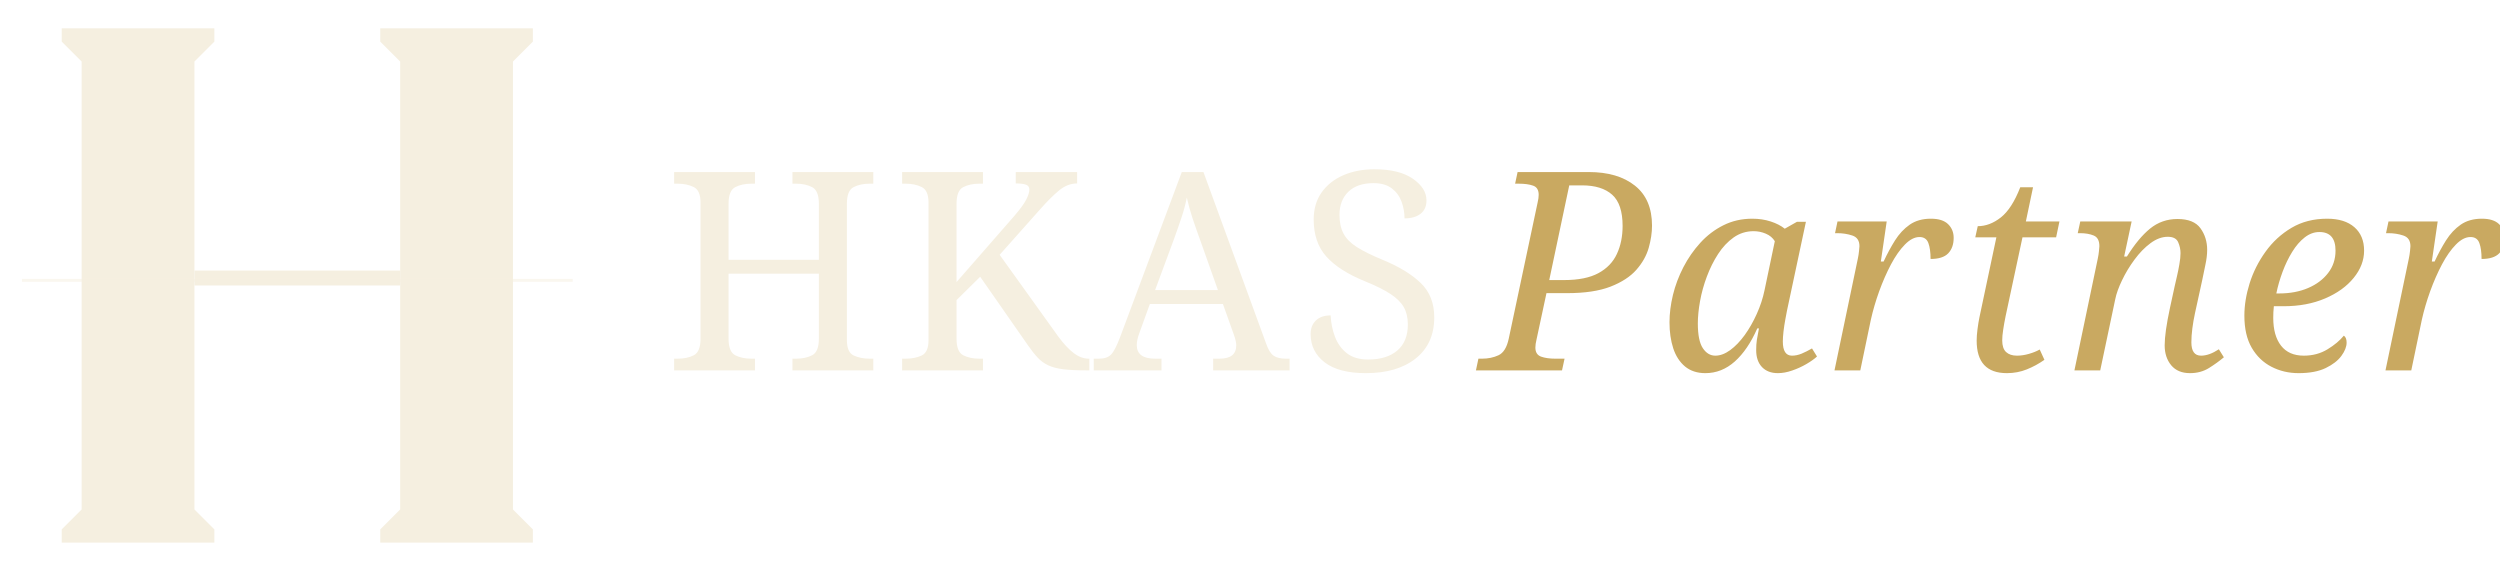
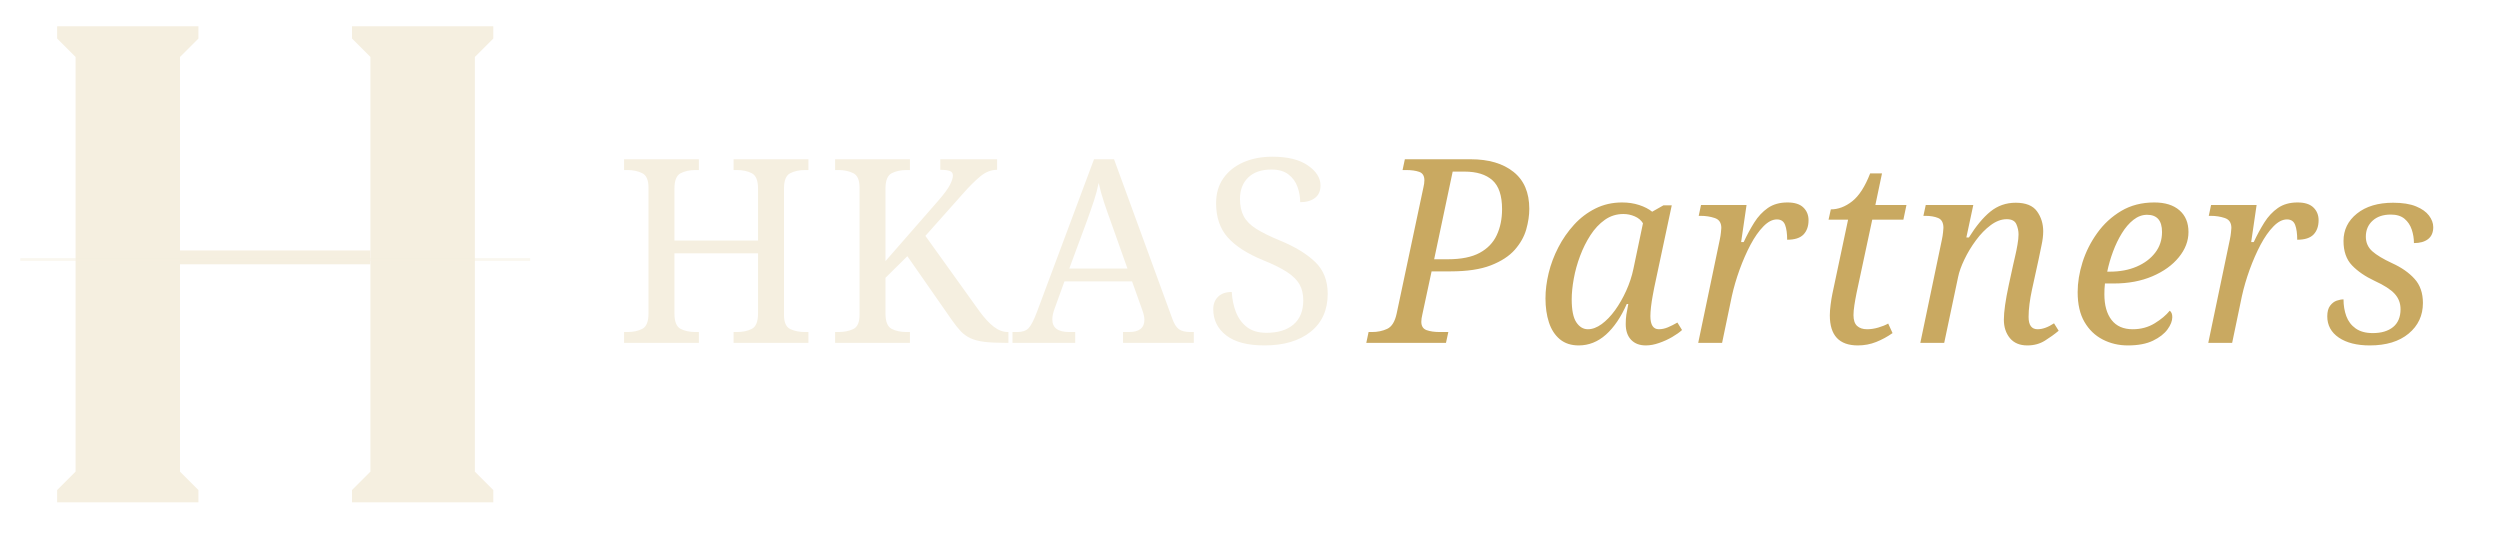
- <svg xmlns="http://www.w3.org/2000/svg" viewBox="8 26 648 150" role="img" aria-label="HKAS Partners">
+ <svg xmlns="http://www.w3.org/2000/svg" viewBox="8 26 700 150" role="img" aria-label="HKAS Partners">
  <g fill="#F5EFE0" transform="translate(-48.24,7.55) scale(0.86)">
    <path d="M 90 40 L 90 175 L 84 181 L 84 185 L 130 185 L 130 181 L 124 175 L 124 40 L 130 34 L 130 30 L 84 30 L 84 34 L 90 40 Z" />
    <path d="M 186 40 L 186 175 L 180 181 L 180 185 L 226 185 L 226 181 L 220 175 L 220 40 L 226 34 L 226 30 L 180 30 L 180 34 L 186 40 Z" />
    <rect x="124" y="103" width="62" height="4.5" />
    <rect x="72" y="105.5" width="166" height="0.9" opacity="0.5" />
  </g>
  <text x="180" y="122" font-family="'Cormorant Garamond','EB Garamond',Georgia,serif" font-size="72" font-weight="500" letter-spacing="2" fill="#F5EFE0">HKAS</text>
  <text x="392" y="122" font-family="'Cormorant Garamond','EB Garamond',Georgia,serif" font-size="72" font-weight="400" font-style="italic" letter-spacing="1" fill="#C9A961">Partners</text>
</svg>
